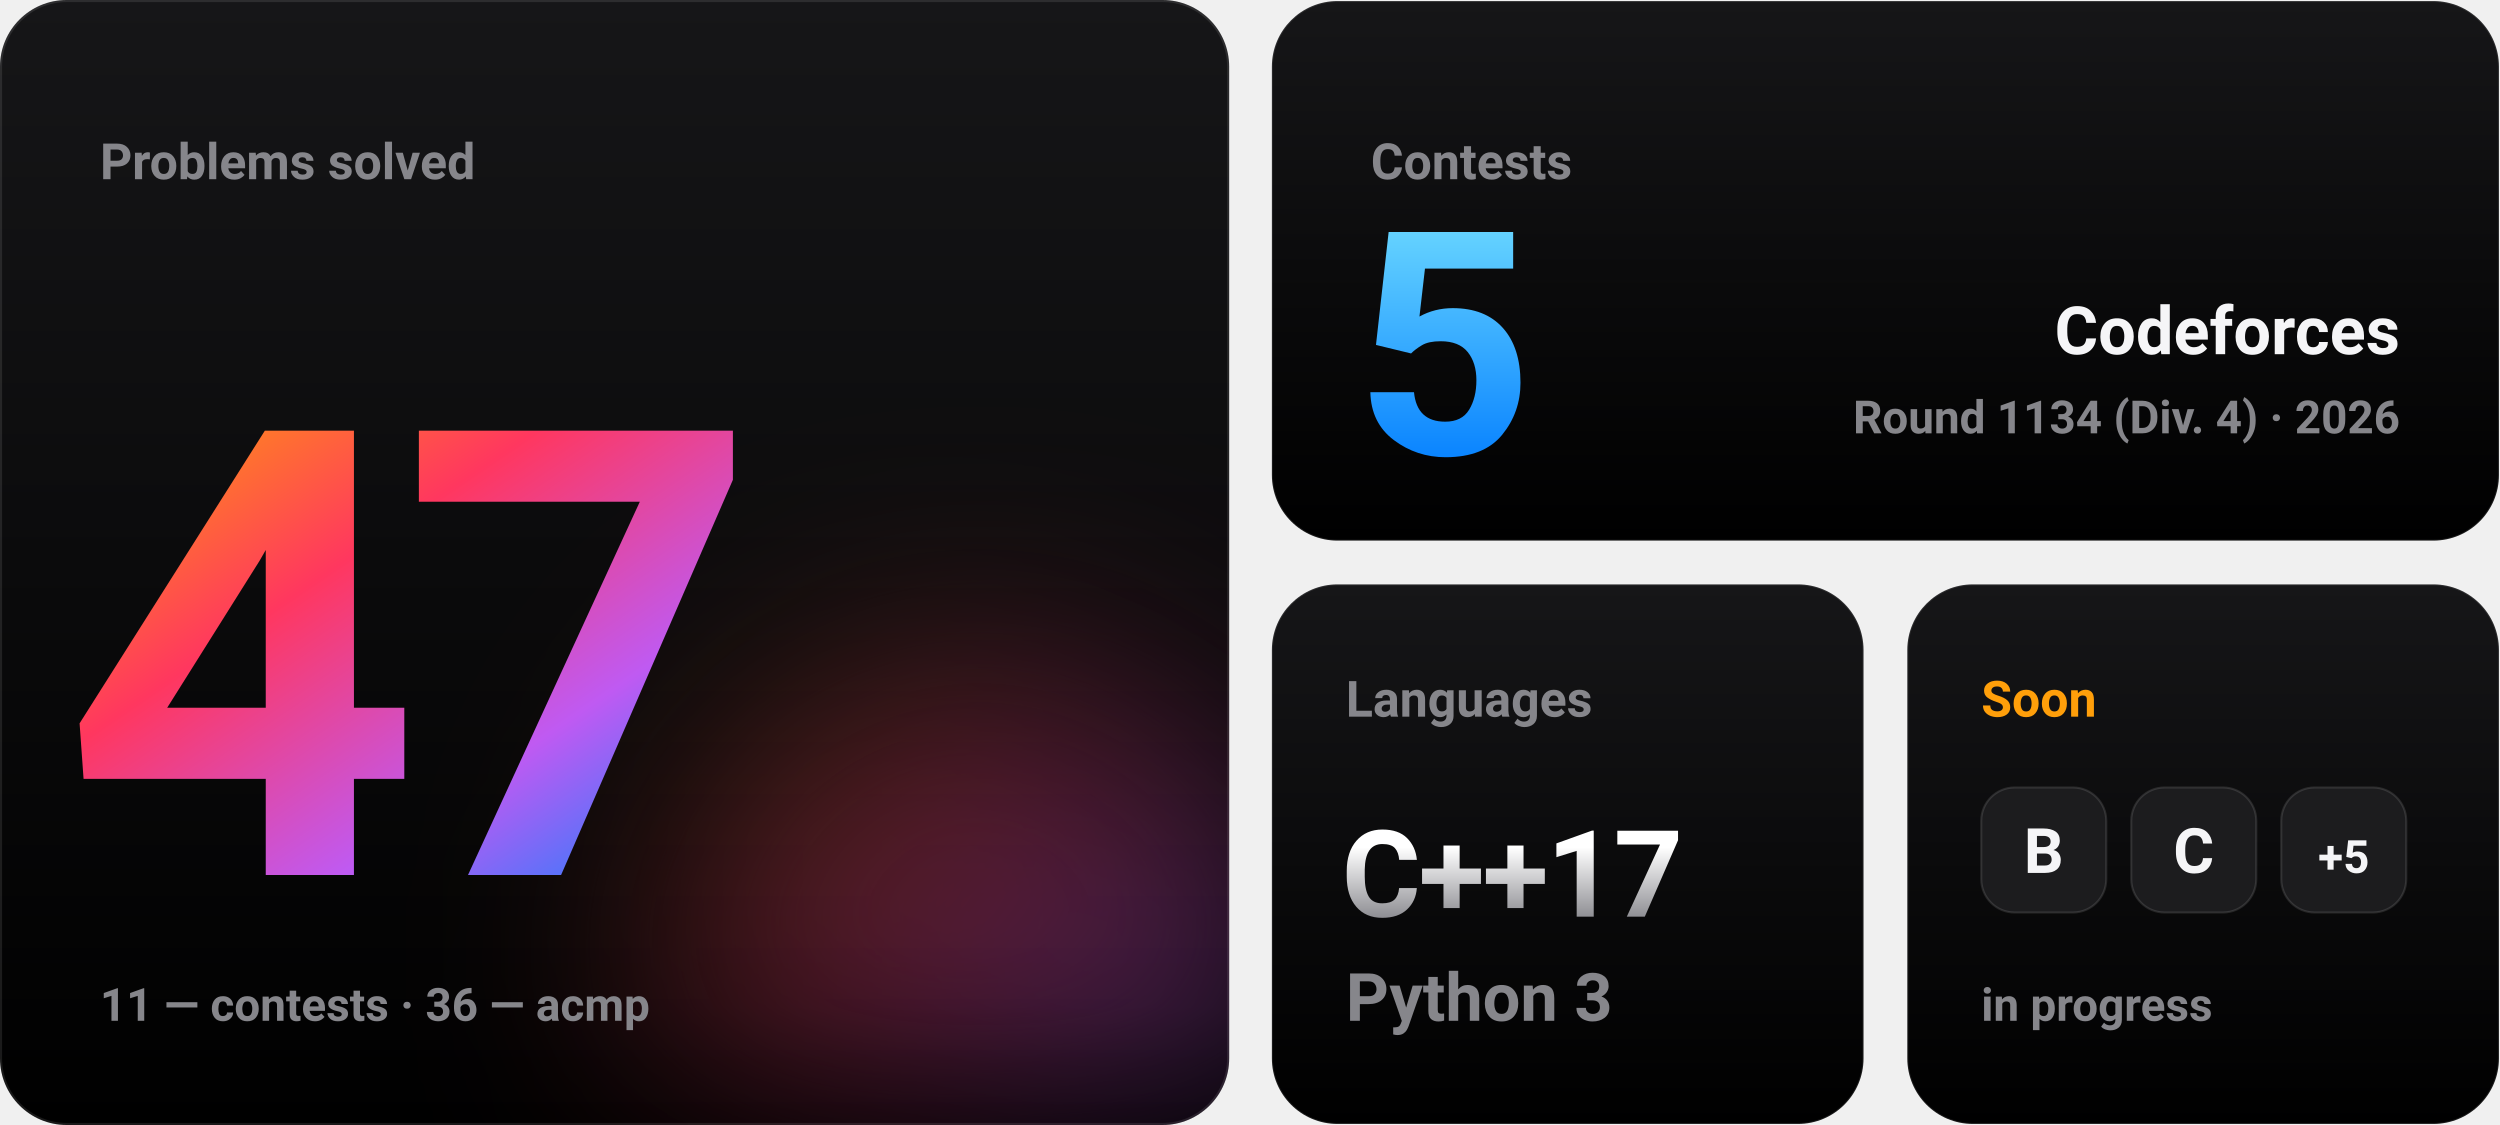
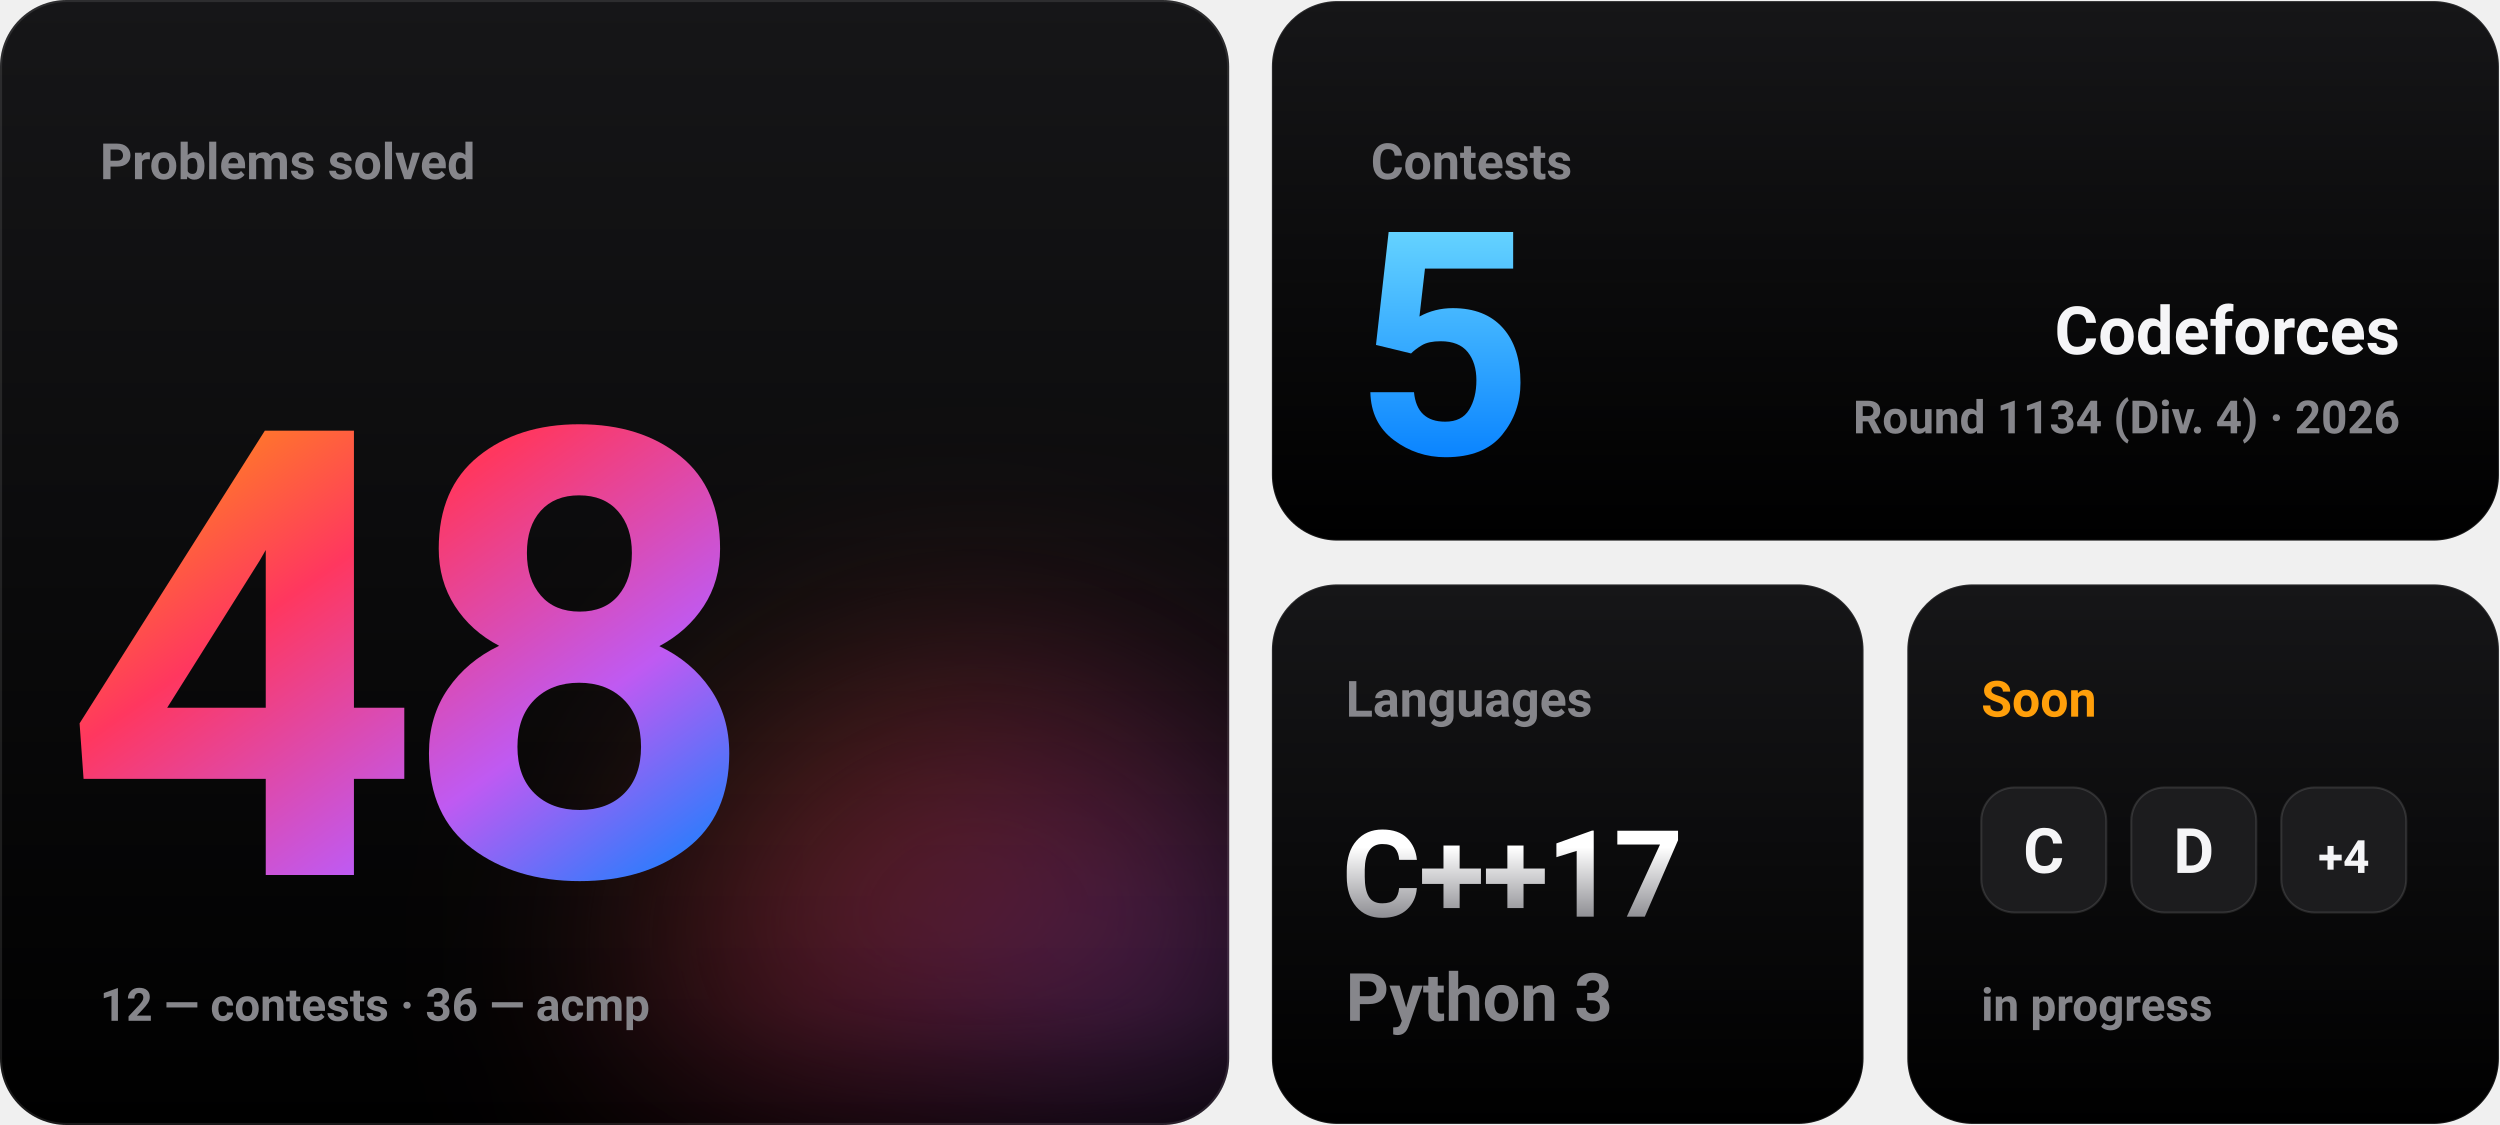
- <svg xmlns="http://www.w3.org/2000/svg" width="1200" height="540" viewBox="0 0 1200 540" role="img" aria-label="Problems solved: 47 (11 from contests, 36 from acmp). Contests: 5. Soon: B, C, D, E, F, G, H.">
+ <svg xmlns="http://www.w3.org/2000/svg" width="1200" height="540" viewBox="0 0 1200 540" role="img" aria-label="Problems solved: 48 (12 from contests, 36 from acmp). Contests: 5. Soon: C, D, E, F, G, H.">
  <defs>
    <linearGradient id="ai" x1="0" y1="0" x2="1" y2="1">
      <stop offset="0" stop-color="#ff9f0a" />
      <stop offset="0.35" stop-color="#ff375f" />
      <stop offset="0.7" stop-color="#bf5af2" />
      <stop offset="1" stop-color="#0a84ff" />
    </linearGradient>
    <linearGradient id="blue" x1="0" y1="0" x2="0" y2="1">
      <stop offset="0" stop-color="#64d2ff" />
      <stop offset="1" stop-color="#0a84ff" />
    </linearGradient>
    <linearGradient id="titanium" x1="0" y1="0" x2="0" y2="1">
      <stop offset="0.2" stop-color="#ffffff" />
      <stop offset="1" stop-color="#8e8e93" />
    </linearGradient>
    <linearGradient id="tile" x1="0" y1="0" x2="0" y2="1">
      <stop offset="0" stop-color="#161618" />
      <stop offset="1" stop-color="#000000" />
    </linearGradient>
    <filter id="blur" x="-100%" y="-100%" width="300%" height="300%">
      <feGaussianBlur stdDeviation="60" />
    </filter>
    <clipPath id="t1">
      <rect width="590" height="540" rx="32" />
    </clipPath>
  </defs>
  <g font-family="-apple-system, BlinkMacSystemFont, 'SF Pro Display', 'Segoe UI', Roboto, Helvetica, Arial, sans-serif">
    <g font-weight="600">
      <g clip-path="url(#t1)">
        <rect width="590" height="540" fill="url(#tile)" />
        <circle cx="470" cy="470" r="150" fill="url(#ai)" opacity="0.35" filter="url(#blur)">
          <animate attributeName="r" values="120;220;120" dur="5s" repeatCount="indefinite" calcMode="spline" keyTimes="0;0.5;1" keySplines="0.45 0 0.55 1;0.45 0 0.55 1" />
        </circle>
      </g>
      <rect x="0.5" y="0.5" width="589" height="539" rx="31.5" fill="none" stroke="#ffffff" stroke-opacity="0.1" />
      <text x="48" y="86" font-size="24" fill="#86868b">Problems solved</text>
      <g font-size="300" font-weight="700" letter-spacing="-10" fill="url(#ai)">
-         <text x="30" y="420" opacity="0">44<animate attributeName="opacity" values="0;1;0" keyTimes="0;0.000;0.250" calcMode="discrete" dur="0.8s" fill="freeze" />
+         <text x="30" y="420" opacity="0">45<animate attributeName="opacity" values="0;1;0" keyTimes="0;0.000;0.250" calcMode="discrete" dur="0.8s" fill="freeze" />
        </text>
-         <text x="30" y="420" opacity="0">45<animate attributeName="opacity" values="0;1;0" keyTimes="0;0.250;0.500" calcMode="discrete" dur="0.8s" fill="freeze" />
+         <text x="30" y="420" opacity="0">46<animate attributeName="opacity" values="0;1;0" keyTimes="0;0.250;0.500" calcMode="discrete" dur="0.8s" fill="freeze" />
        </text>
-         <text x="30" y="420" opacity="0">46<animate attributeName="opacity" values="0;1;0" keyTimes="0;0.500;0.750" calcMode="discrete" dur="0.8s" fill="freeze" />
+         <text x="30" y="420" opacity="0">47<animate attributeName="opacity" values="0;1;0" keyTimes="0;0.500;0.750" calcMode="discrete" dur="0.8s" fill="freeze" />
        </text>
-         <text x="30" y="420">47<animate attributeName="opacity" values="0;1" keyTimes="0;0.750" calcMode="discrete" dur="0.8s" fill="freeze" />
+         <text x="30" y="420">48<animate attributeName="opacity" values="0;1" keyTimes="0;0.750" calcMode="discrete" dur="0.8s" fill="freeze" />
        </text>
      </g>
-       <text x="48" y="490" font-size="22" fill="#86868b">11 — contests  ·  36 — acmp</text>
+       <text x="48" y="490" font-size="22" fill="#86868b">12 — contests  ·  36 — acmp</text>
      <rect x="610.5" y="0.5" width="589" height="259" rx="31.5" fill="url(#tile)" stroke="#ffffff" stroke-opacity="0.1" />
      <text x="658" y="86" font-size="24" fill="#86868b">Contests</text>
      <text x="650" y="218" font-size="150" font-weight="700" letter-spacing="-4" fill="url(#blue)">5</text>
      <text x="1152" y="170" font-size="32" font-weight="700" fill="#f5f5f7" text-anchor="end">Codeforces</text>
      <text x="1152" y="208" font-size="22" fill="#86868b" text-anchor="end">Round 1134 (Div. 4) · 2026</text>
      <rect x="610.5" y="280.5" width="284" height="259" rx="31.5" fill="url(#tile)" stroke="#ffffff" stroke-opacity="0.1" />
      <text x="646" y="344" font-size="24" fill="#86868b">Languages</text>
      <text x="644" y="440" font-size="58" font-weight="700" letter-spacing="-1" fill="url(#titanium)">C++17</text>
      <text x="646" y="490" font-size="32" fill="#86868b">Python 3</text>
      <rect x="915.5" y="280.5" width="284" height="259" rx="31.5" fill="url(#tile)" stroke="#ffffff" stroke-opacity="0.1" />
      <text x="951" y="344" font-size="24" fill="#ff9f0a">Soon</text>
      <rect x="951" y="378" width="60" height="60" rx="16" fill="#1c1c1e" stroke="#ffffff" stroke-opacity="0.12" />
-       <text x="981" y="419" font-size="30" font-weight="700" fill="#f5f5f7" text-anchor="middle">B</text>
+       <text x="981" y="419" font-size="30" font-weight="700" fill="#f5f5f7" text-anchor="middle">C</text>
      <rect x="1023" y="378" width="60" height="60" rx="16" fill="#1c1c1e" stroke="#ffffff" stroke-opacity="0.12" />
-       <text x="1053" y="419" font-size="30" font-weight="700" fill="#f5f5f7" text-anchor="middle">C</text>
+       <text x="1053" y="419" font-size="30" font-weight="700" fill="#f5f5f7" text-anchor="middle">D</text>
      <rect x="1095" y="378" width="60" height="60" rx="16" fill="#1c1c1e" stroke="#ffffff" stroke-opacity="0.12" />
-       <text x="1125" y="419" font-size="22" font-weight="700" fill="#f5f5f7" text-anchor="middle">+5</text>
+       <text x="1125" y="419" font-size="22" font-weight="700" fill="#f5f5f7" text-anchor="middle">+4</text>
      <text x="951" y="490" font-size="22" fill="#86868b">in progress</text>
    </g>
  </g>
</svg>
